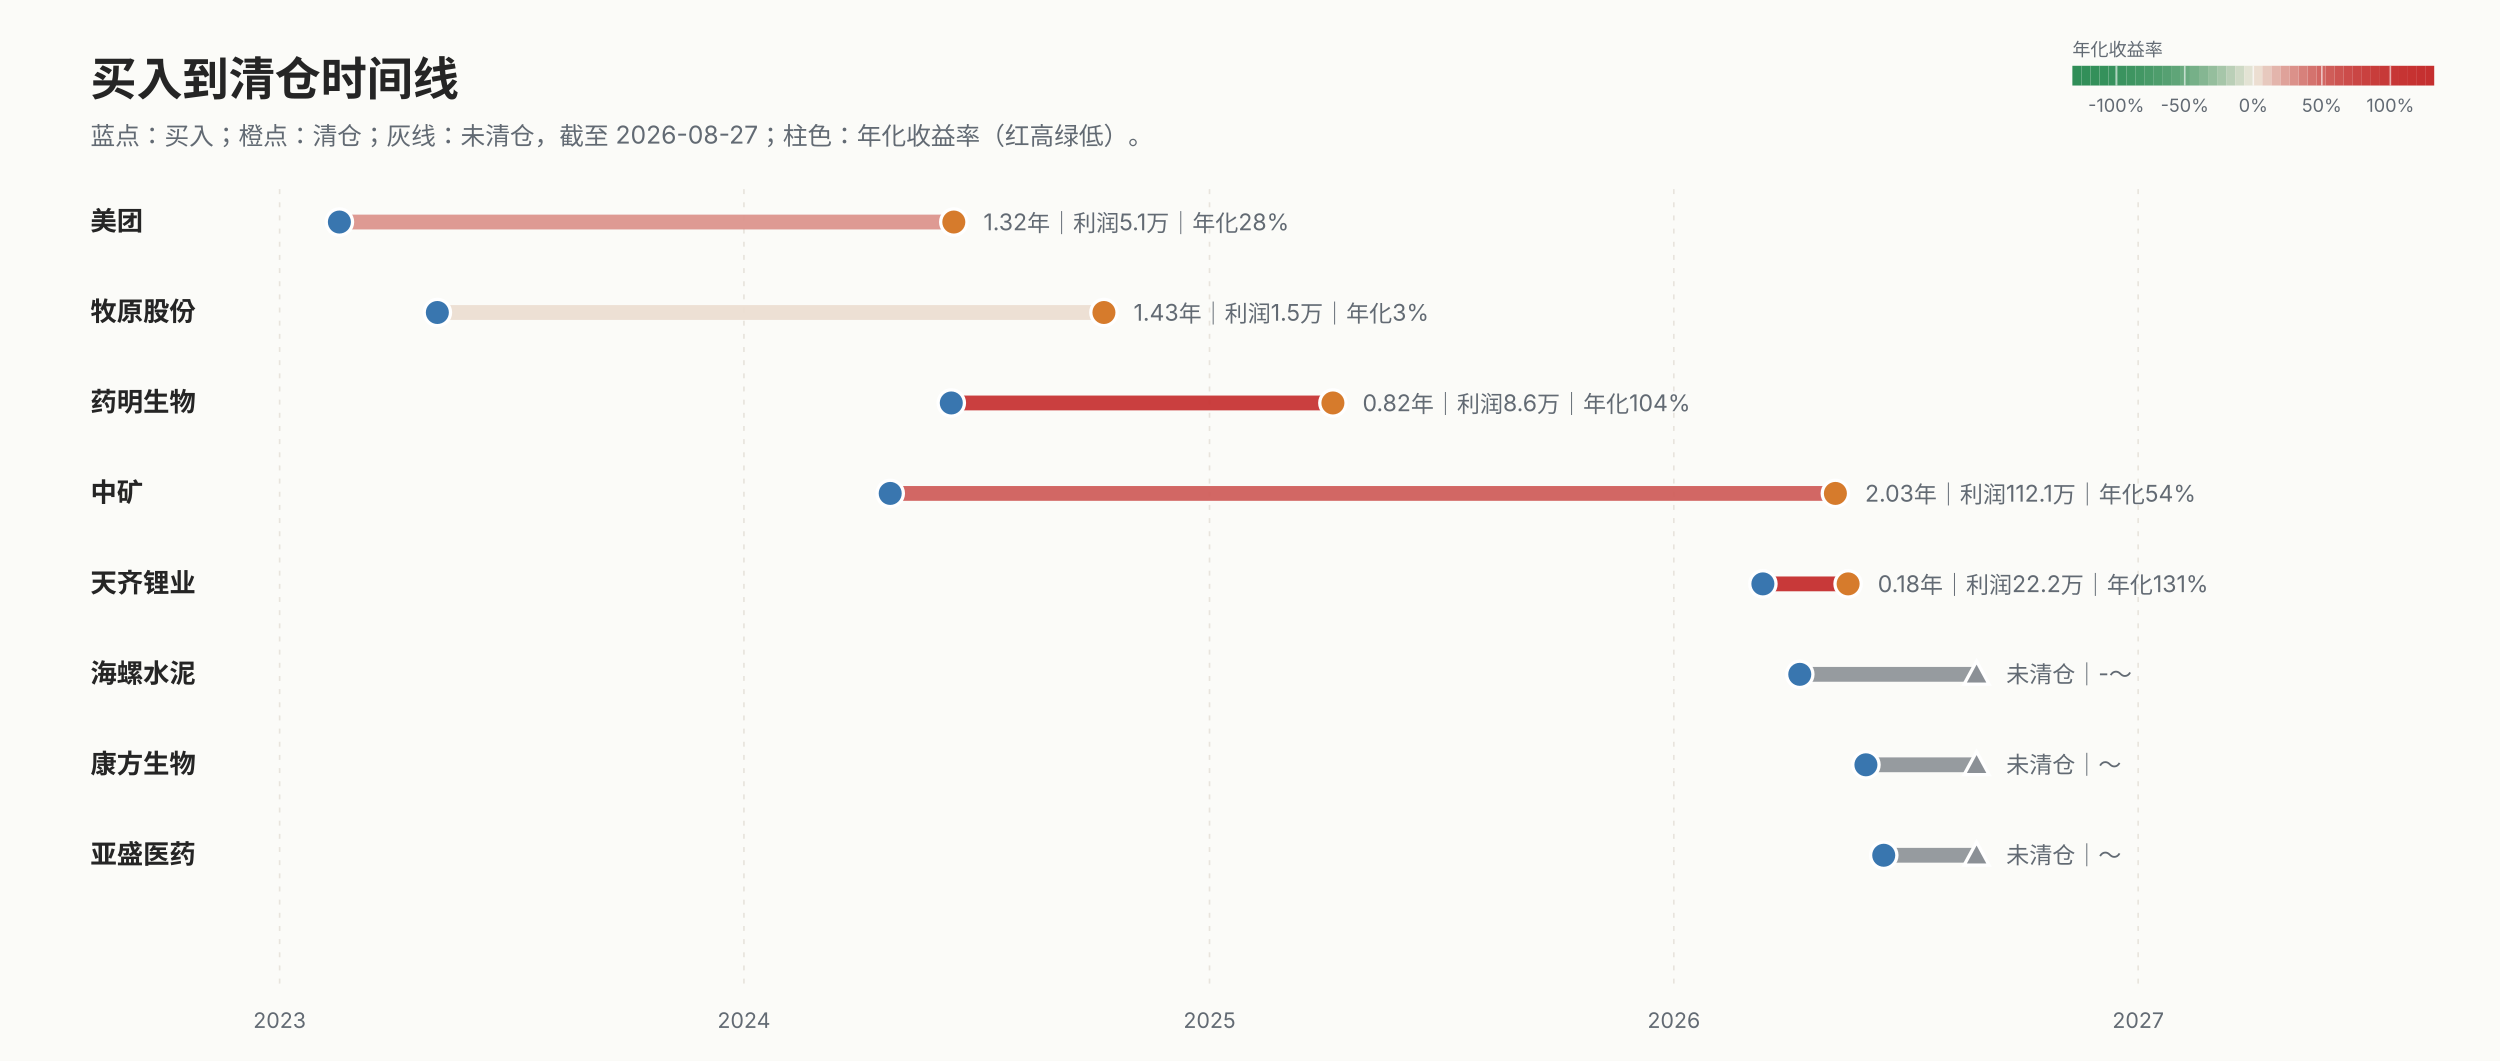
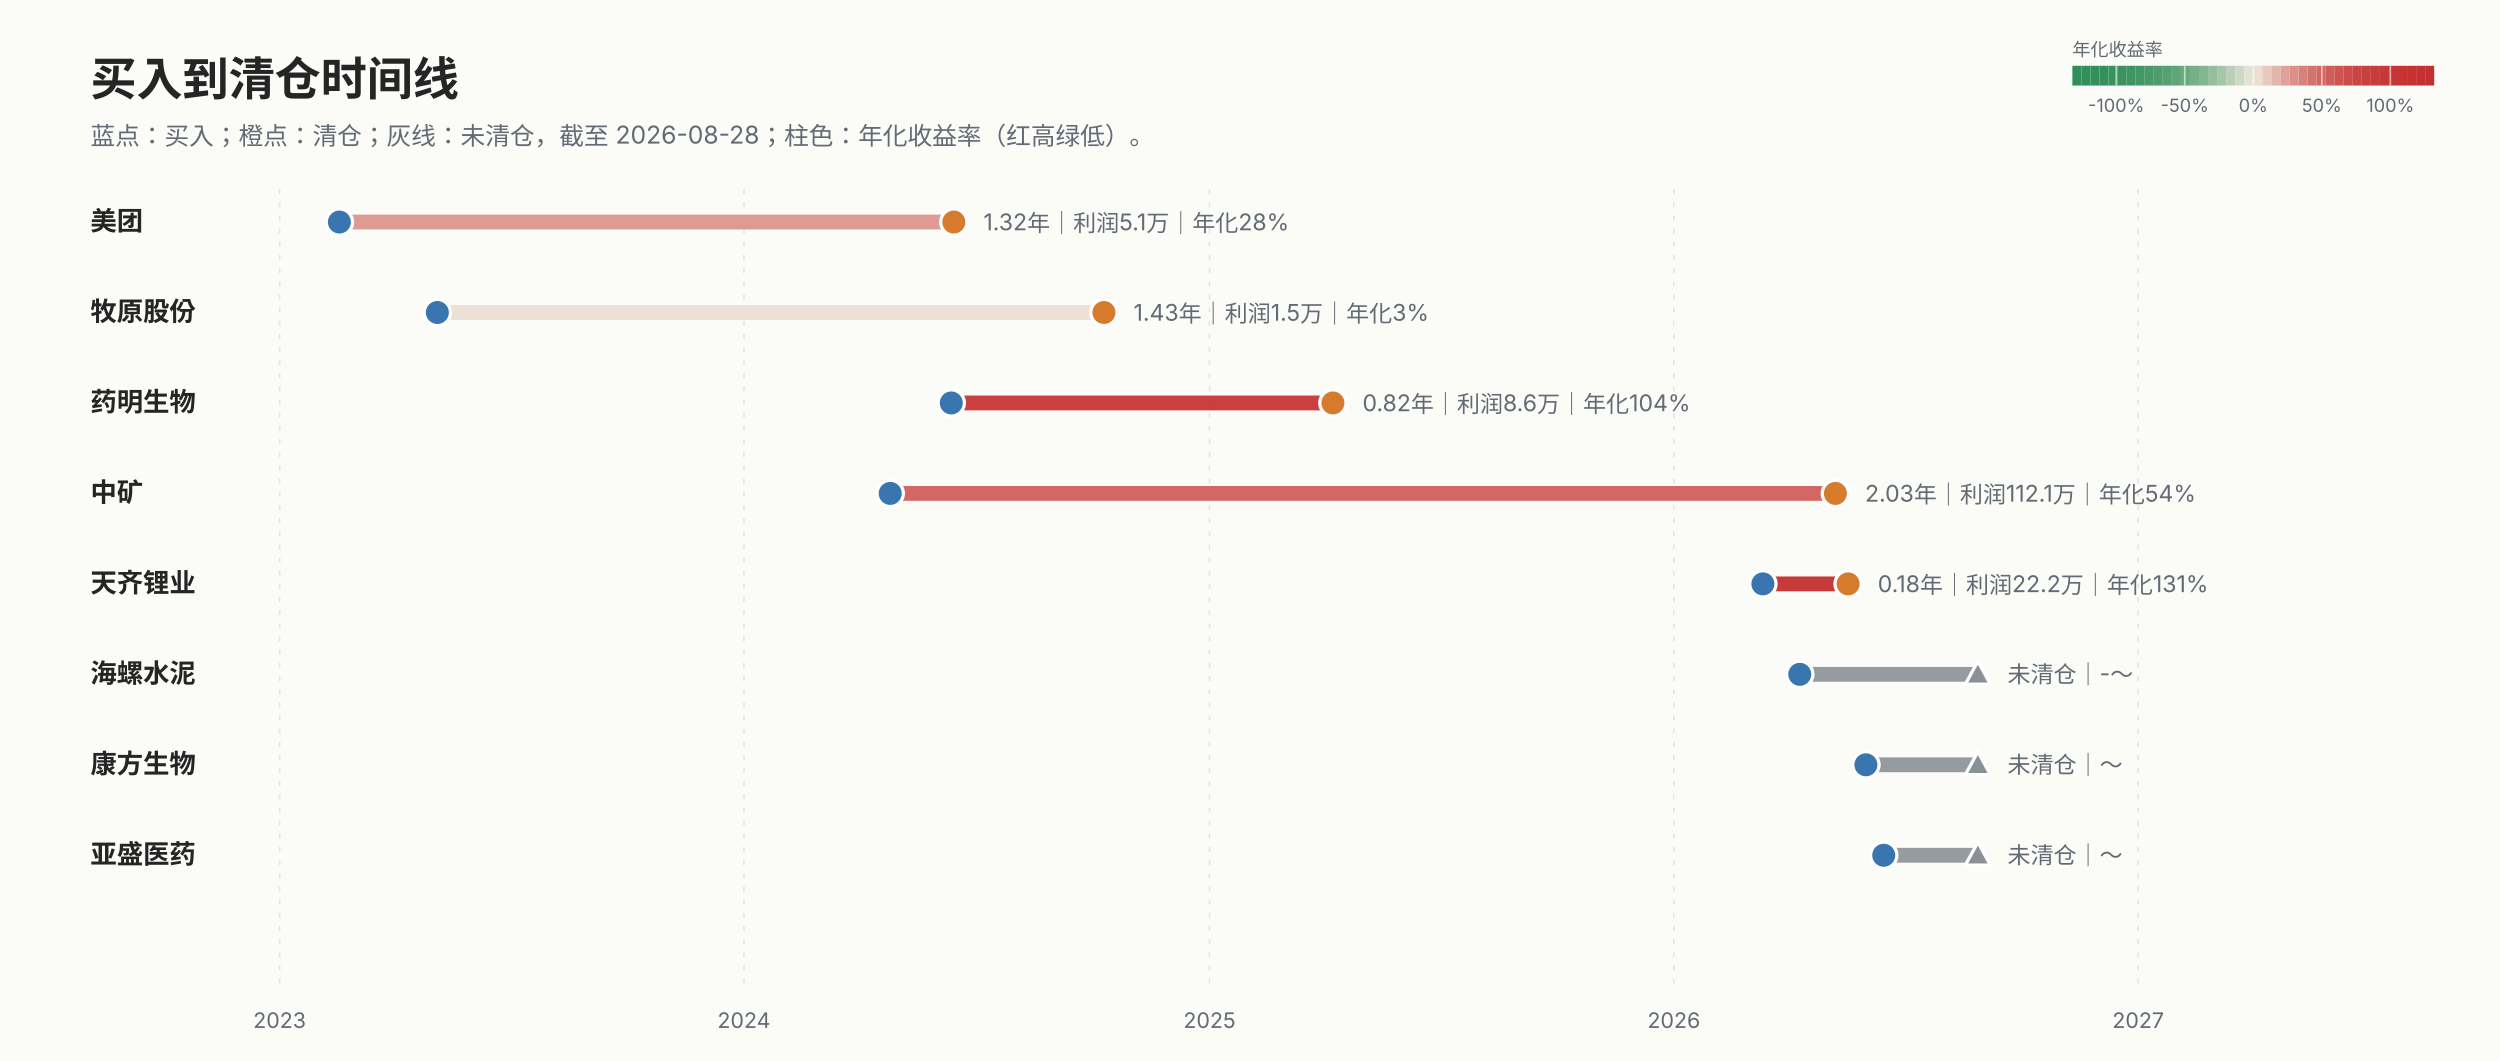
<svg xmlns="http://www.w3.org/2000/svg" width="1520" height="645" viewBox="0 0 1520 645" role="img" aria-label="买入到清仓时间线">
  <rect width="100%" height="100%" fill="#fbfbf8" />
  <style>text{font-family:"Inter","Noto Sans SC","PingFang SC","Microsoft YaHei",Arial,sans-serif;}</style>
  <text x="55" y="58" font-size="28" font-weight="700" fill="#252525">买入到清仓时间线</text>
  <g>
    <rect x="1260.00" y="40" width="5.50" height="12" fill="#308e58" />
    <rect x="1265.50" y="40" width="5.50" height="12" fill="#328f59" />
    <rect x="1271.00" y="40" width="5.50" height="12" fill="#33905a" />
    <rect x="1276.50" y="40" width="5.50" height="12" fill="#35915b" />
    <rect x="1282.00" y="40" width="5.50" height="12" fill="#37925d" />
    <rect x="1287.50" y="40" width="5.50" height="12" fill="#3a935f" />
    <rect x="1293.00" y="40" width="5.50" height="12" fill="#3e9561" />
    <rect x="1298.50" y="40" width="5.50" height="12" fill="#429764" />
    <rect x="1304.00" y="40" width="5.50" height="12" fill="#489a68" />
    <rect x="1309.50" y="40" width="5.50" height="12" fill="#4e9d6c" />
    <rect x="1315.00" y="40" width="5.50" height="12" fill="#56a072" />
    <rect x="1320.50" y="40" width="5.50" height="12" fill="#5fa578" />
    <rect x="1326.00" y="40" width="5.50" height="12" fill="#6aaa7f" />
    <rect x="1331.50" y="40" width="5.50" height="12" fill="#76b088" />
    <rect x="1337.00" y="40" width="5.50" height="12" fill="#85b692" />
    <rect x="1342.50" y="40" width="5.50" height="12" fill="#95be9d" />
    <rect x="1348.00" y="40" width="5.50" height="12" fill="#a6c6a9" />
    <rect x="1353.50" y="40" width="5.50" height="12" fill="#bacfb7" />
    <rect x="1359.00" y="40" width="5.50" height="12" fill="#ced9c5" />
    <rect x="1364.50" y="40" width="5.50" height="12" fill="#e3e3d4" />
    <rect x="1370.00" y="40" width="5.50" height="12" fill="#ecded1" />
    <rect x="1375.50" y="40" width="5.50" height="12" fill="#e7c9be" />
    <rect x="1381.00" y="40" width="5.50" height="12" fill="#e3b5ac" />
    <rect x="1386.50" y="40" width="5.50" height="12" fill="#dfa29a" />
    <rect x="1392.00" y="40" width="5.50" height="12" fill="#db918a" />
    <rect x="1397.50" y="40" width="5.50" height="12" fill="#d7817b" />
    <rect x="1403.00" y="40" width="5.50" height="12" fill="#d4736e" />
    <rect x="1408.50" y="40" width="5.50" height="12" fill="#d26763" />
    <rect x="1414.00" y="40" width="5.50" height="12" fill="#cf5d59" />
    <rect x="1419.50" y="40" width="5.50" height="12" fill="#cd5451" />
    <rect x="1425.00" y="40" width="5.50" height="12" fill="#cc4c4a" />
    <rect x="1430.50" y="40" width="5.50" height="12" fill="#ca4644" />
    <rect x="1436.00" y="40" width="5.50" height="12" fill="#c9413f" />
    <rect x="1441.50" y="40" width="5.50" height="12" fill="#c83d3b" />
    <rect x="1447.00" y="40" width="5.50" height="12" fill="#c73938" />
    <rect x="1452.50" y="40" width="5.50" height="12" fill="#c73635" />
    <rect x="1458.00" y="40" width="5.50" height="12" fill="#c63433" />
    <rect x="1463.50" y="40" width="5.50" height="12" fill="#c63231" />
    <rect x="1469.00" y="40" width="5.50" height="12" fill="#c53030" />
    <rect x="1474.50" y="40" width="5.50" height="12" fill="#c52f2f" />
    <line x1="1286.67" y1="40" x2="1286.67" y2="52" stroke="#fff" stroke-width="1" opacity=".6" />
    <text x="1286.67" y="68" font-size="11" fill="#626a73" text-anchor="middle">-100%</text>
    <line x1="1328.33" y1="40" x2="1328.33" y2="52" stroke="#fff" stroke-width="1" opacity=".6" />
    <text x="1328.33" y="68" font-size="11" fill="#626a73" text-anchor="middle">-50%</text>
    <line x1="1370.00" y1="40" x2="1370.00" y2="52" stroke="#fff" stroke-width="1" opacity=".6" />
    <text x="1370.00" y="68" font-size="11" fill="#626a73" text-anchor="middle">0%</text>
    <line x1="1411.67" y1="40" x2="1411.67" y2="52" stroke="#fff" stroke-width="1" opacity=".6" />
    <text x="1411.67" y="68" font-size="11" fill="#626a73" text-anchor="middle">50%</text>
    <line x1="1453.33" y1="40" x2="1453.33" y2="52" stroke="#fff" stroke-width="1" opacity=".6" />
    <text x="1453.33" y="68" font-size="11" fill="#626a73" text-anchor="middle">100%</text>
    <text x="1260" y="34" font-size="11" fill="#626a73">年化收益率</text>
  </g>
-   <text x="55" y="88" font-size="15" fill="#626a73">蓝点：买入；橙点：清仓；灰线：未清仓，截至 2026-08-27；柱色：年化收益率（红高绿低）。</text>
+   <text x="55" y="88" font-size="15" fill="#626a73">蓝点：买入；橙点：清仓；灰线：未清仓，截至 2026-08-28；柱色：年化收益率（红高绿低）。</text>
  <line x1="170.00" y1="115" x2="170.00" y2="600" stroke="#ddd7ce" opacity=".65" stroke-dasharray="3 5" />
  <text x="170.00" y="625" font-size="13" fill="#626a73" text-anchor="middle">2023</text>
  <line x1="452.31" y1="115" x2="452.31" y2="600" stroke="#ddd7ce" opacity=".65" stroke-dasharray="3 5" />
  <text x="452.31" y="625" font-size="13" fill="#626a73" text-anchor="middle">2024</text>
  <line x1="735.39" y1="115" x2="735.39" y2="600" stroke="#ddd7ce" opacity=".65" stroke-dasharray="3 5" />
  <text x="735.39" y="625" font-size="13" fill="#626a73" text-anchor="middle">2025</text>
  <line x1="1017.69" y1="115" x2="1017.69" y2="600" stroke="#ddd7ce" opacity=".65" stroke-dasharray="3 5" />
  <text x="1017.69" y="625" font-size="13" fill="#626a73" text-anchor="middle">2026</text>
  <line x1="1300.00" y1="115" x2="1300.00" y2="600" stroke="#ddd7ce" opacity=".65" stroke-dasharray="3 5" />
  <text x="1300.00" y="625" font-size="13" fill="#626a73" text-anchor="middle">2027</text>
  <text x="55" y="140" font-size="16" font-weight="700" fill="#252525">美团</text>
  <line x1="206.35" y1="135" x2="579.92" y2="135" stroke="#dc958e" stroke-width="9" opacity=".95" />
  <circle cx="579.92" cy="135" r="8" fill="#d67b2c" stroke="#fff" stroke-width="2" />
  <circle cx="206.35" cy="135" r="8" fill="#3976af" stroke="#fff" stroke-width="2" />
  <text x="597.92" y="140" font-size="14" fill="#626a73">1.32年｜利润5.1万｜年化28%</text>
  <text x="55" y="195" font-size="16" font-weight="700" fill="#252525">牧原股份</text>
  <line x1="265.91" y1="190" x2="671.19" y2="190" stroke="#ecded2" stroke-width="9" opacity=".95" />
  <circle cx="671.19" cy="190" r="8" fill="#d67b2c" stroke="#fff" stroke-width="2" />
  <circle cx="265.91" cy="190" r="8" fill="#3976af" stroke="#fff" stroke-width="2" />
  <text x="689.19" y="195" font-size="14" fill="#626a73">1.43年｜利润1.5万｜年化3%</text>
  <text x="55" y="250" font-size="16" font-weight="700" fill="#252525">药明生物</text>
  <line x1="578.38" y1="245" x2="810.41" y2="245" stroke="#c73535" stroke-width="9" opacity=".95" />
  <circle cx="810.41" cy="245" r="8" fill="#d67b2c" stroke="#fff" stroke-width="2" />
  <circle cx="578.38" cy="245" r="8" fill="#3976af" stroke="#fff" stroke-width="2" />
  <text x="828.41" y="250" font-size="14" fill="#626a73">0.82年｜利润8.6万｜年化104%</text>
  <text x="55" y="305" font-size="16" font-weight="700" fill="#252525">中矿</text>
  <line x1="541.25" y1="300" x2="1115.92" y2="300" stroke="#d0605c" stroke-width="9" opacity=".95" />
  <circle cx="1115.92" cy="300" r="8" fill="#d67b2c" stroke="#fff" stroke-width="2" />
  <circle cx="541.25" cy="300" r="8" fill="#3976af" stroke="#fff" stroke-width="2" />
  <text x="1133.92" y="305" font-size="14" fill="#626a73">2.03年｜利润112.1万｜年化54%</text>
  <text x="55" y="360" font-size="16" font-weight="700" fill="#252525">天齐锂业</text>
  <line x1="1071.83" y1="355" x2="1123.66" y2="355" stroke="#c52f2f" stroke-width="9" opacity=".95" />
  <circle cx="1123.66" cy="355" r="8" fill="#d67b2c" stroke="#fff" stroke-width="2" />
  <circle cx="1071.83" cy="355" r="8" fill="#3976af" stroke="#fff" stroke-width="2" />
  <text x="1141.66" y="360" font-size="14" fill="#626a73">0.18年｜利润22.2万｜年化131%</text>
  <text x="55" y="415" font-size="16" font-weight="700" fill="#252525">海螺水泥</text>
-   <line x1="1094.26" y1="410" x2="1201.77" y2="410" stroke="#8b9096" stroke-width="9" opacity=".9" />
-   <polygon points="1201.77,402 1194.17,416 1209.37,416" fill="#8b9096" stroke="#fff" stroke-width="2" />
+   <line x1="1094.26" y1="410" x2="1202.55" y2="410" stroke="#8b9096" stroke-width="9" opacity=".9" />
+   <polygon points="1202.55,402 1194.95,416 1210.15,416" fill="#8b9096" stroke="#fff" stroke-width="2" />
  <circle cx="1094.26" cy="410" r="8" fill="#3976af" stroke="#fff" stroke-width="2" />
-   <text x="1219.77" y="415" font-size="14" fill="#626a73">未清仓｜-～</text>
+   <text x="1220.55" y="415" font-size="14" fill="#626a73">未清仓｜-～</text>
  <text x="55" y="470" font-size="16" font-weight="700" fill="#252525">康方生物</text>
-   <line x1="1134.48" y1="465" x2="1201.77" y2="465" stroke="#8b9096" stroke-width="9" opacity=".9" />
-   <polygon points="1201.77,457 1194.17,471 1209.37,471" fill="#8b9096" stroke="#fff" stroke-width="2" />
+   <line x1="1134.48" y1="465" x2="1202.55" y2="465" stroke="#8b9096" stroke-width="9" opacity=".9" />
+   <polygon points="1202.55,457 1194.95,471 1210.15,471" fill="#8b9096" stroke="#fff" stroke-width="2" />
  <circle cx="1134.48" cy="465" r="8" fill="#3976af" stroke="#fff" stroke-width="2" />
-   <text x="1219.77" y="470" font-size="14" fill="#626a73">未清仓｜～</text>
+   <text x="1220.55" y="470" font-size="14" fill="#626a73">未清仓｜～</text>
  <text x="55" y="525" font-size="16" font-weight="700" fill="#252525">亚盛医药</text>
-   <line x1="1145.31" y1="520" x2="1201.77" y2="520" stroke="#8b9096" stroke-width="9" opacity=".9" />
-   <polygon points="1201.77,512 1194.17,526 1209.37,526" fill="#8b9096" stroke="#fff" stroke-width="2" />
+   <line x1="1145.31" y1="520" x2="1202.55" y2="520" stroke="#8b9096" stroke-width="9" opacity=".9" />
+   <polygon points="1202.55,512 1194.95,526 1210.15,526" fill="#8b9096" stroke="#fff" stroke-width="2" />
  <circle cx="1145.31" cy="520" r="8" fill="#3976af" stroke="#fff" stroke-width="2" />
-   <text x="1219.77" y="525" font-size="14" fill="#626a73">未清仓｜～</text>
+   <text x="1220.55" y="525" font-size="14" fill="#626a73">未清仓｜～</text>
</svg>
